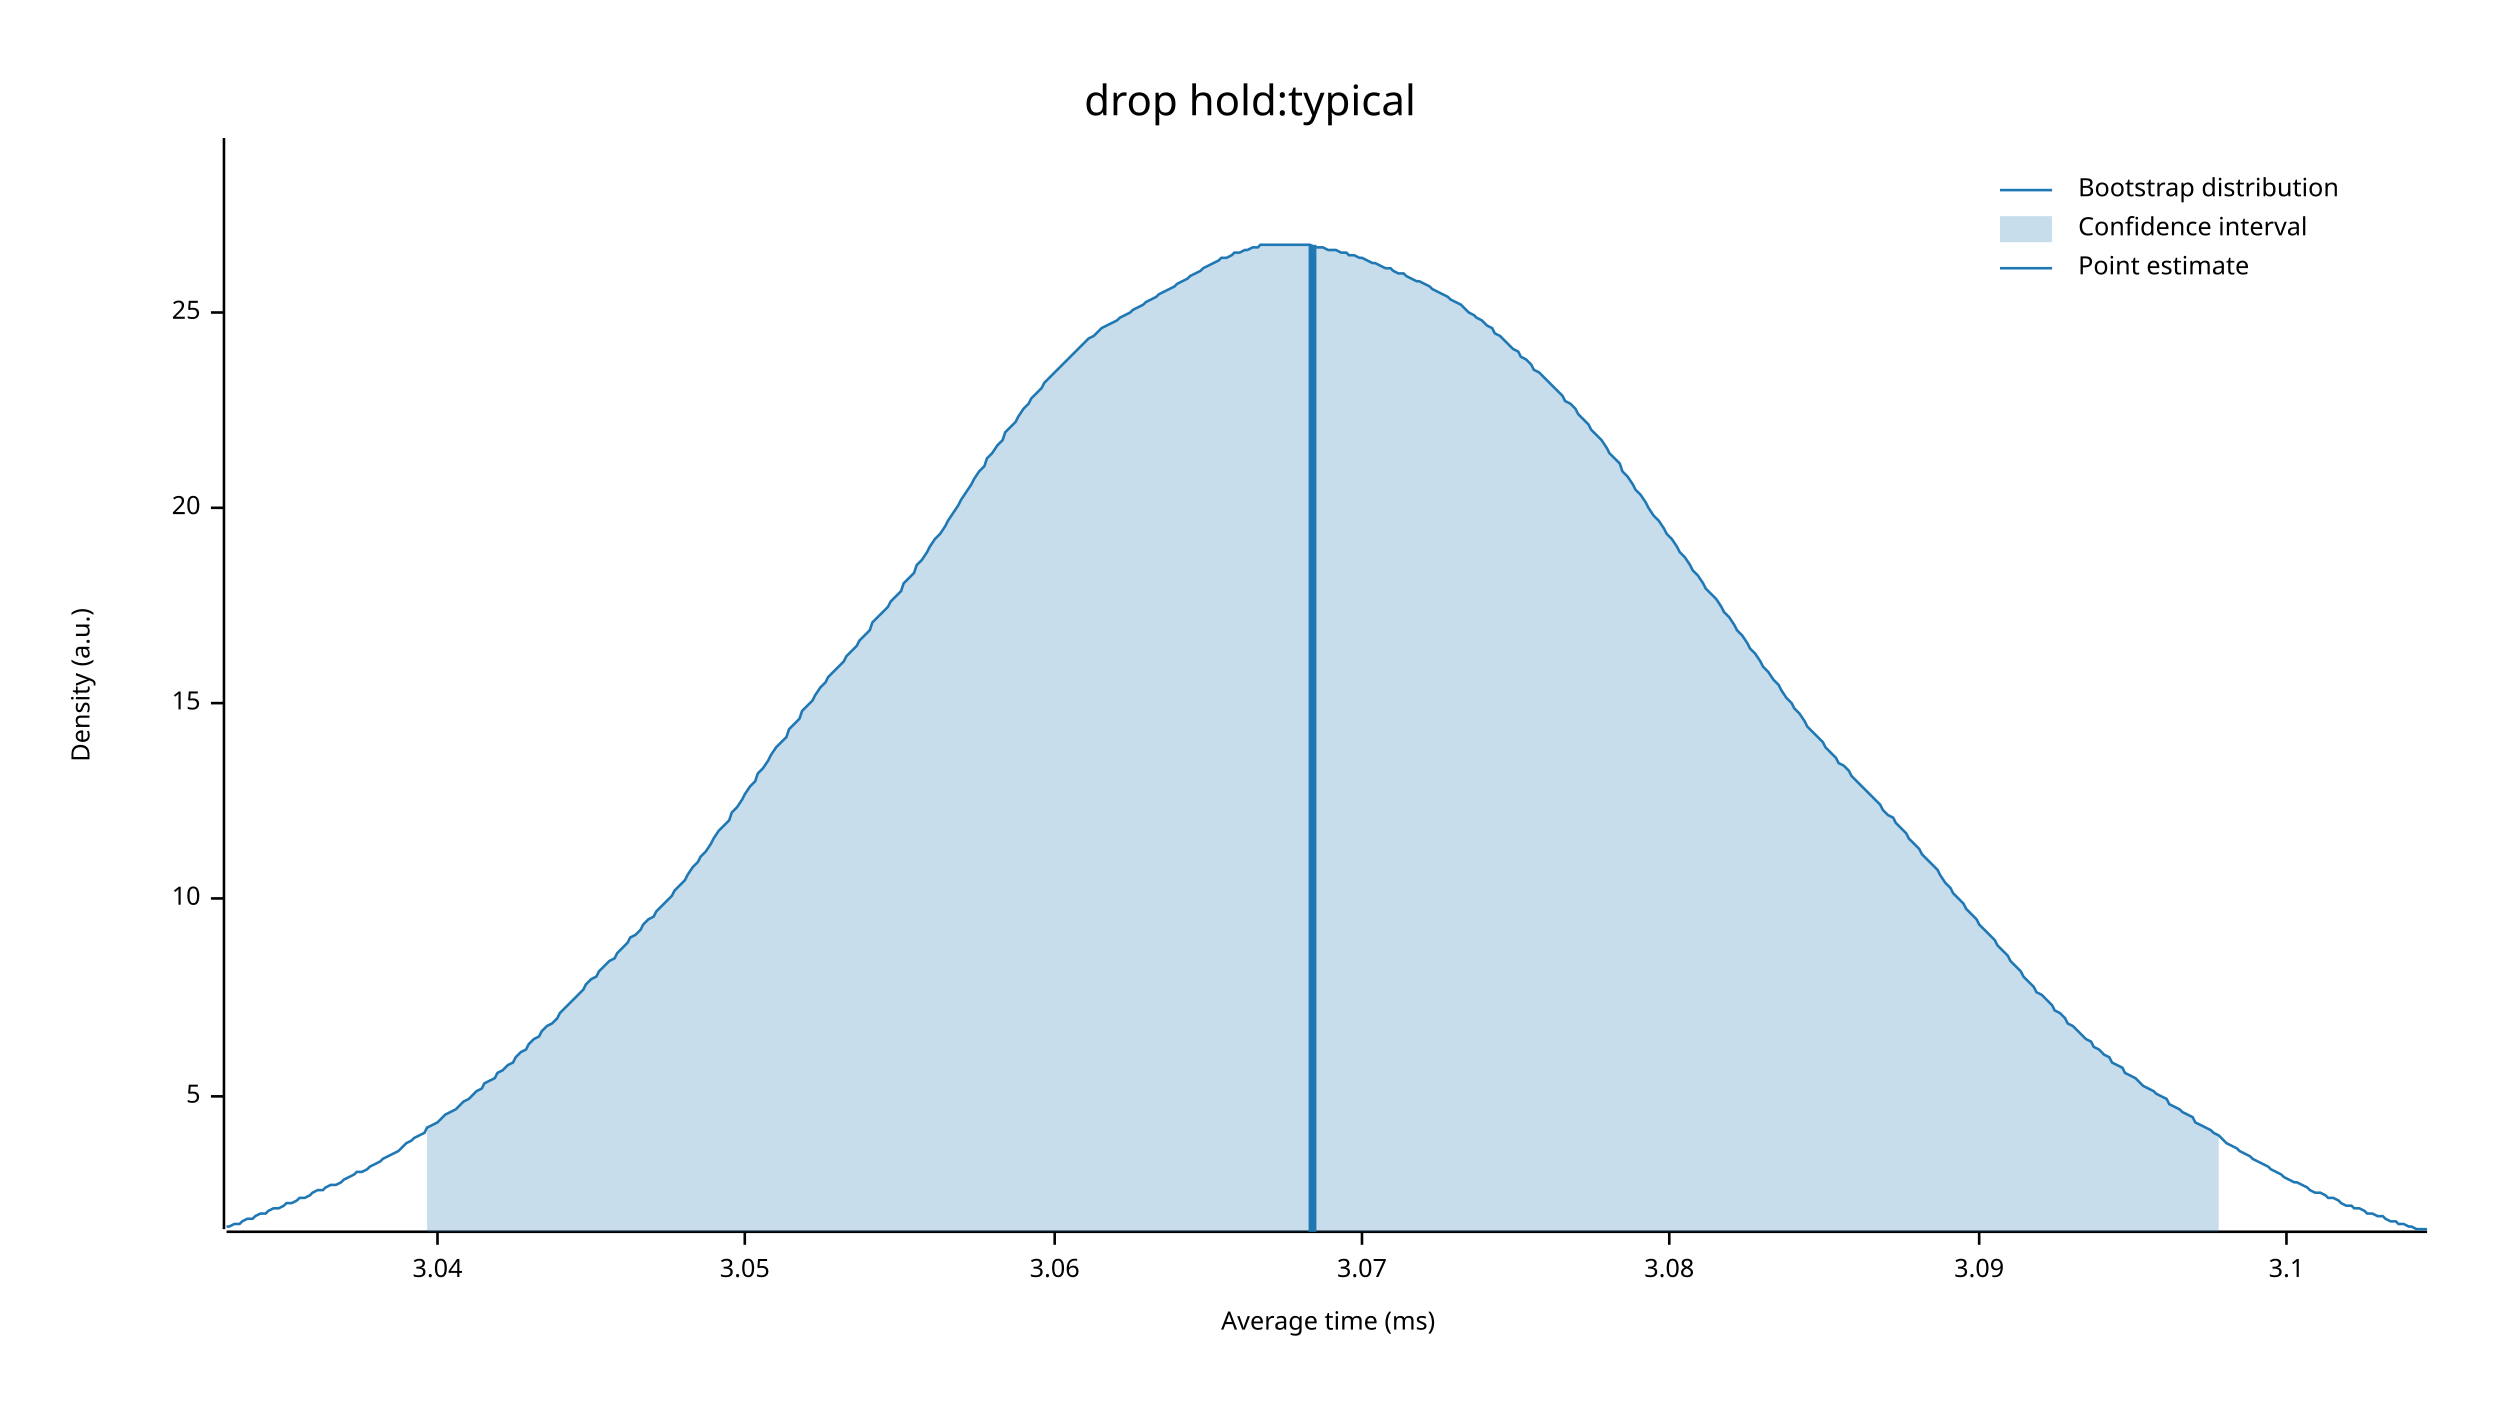
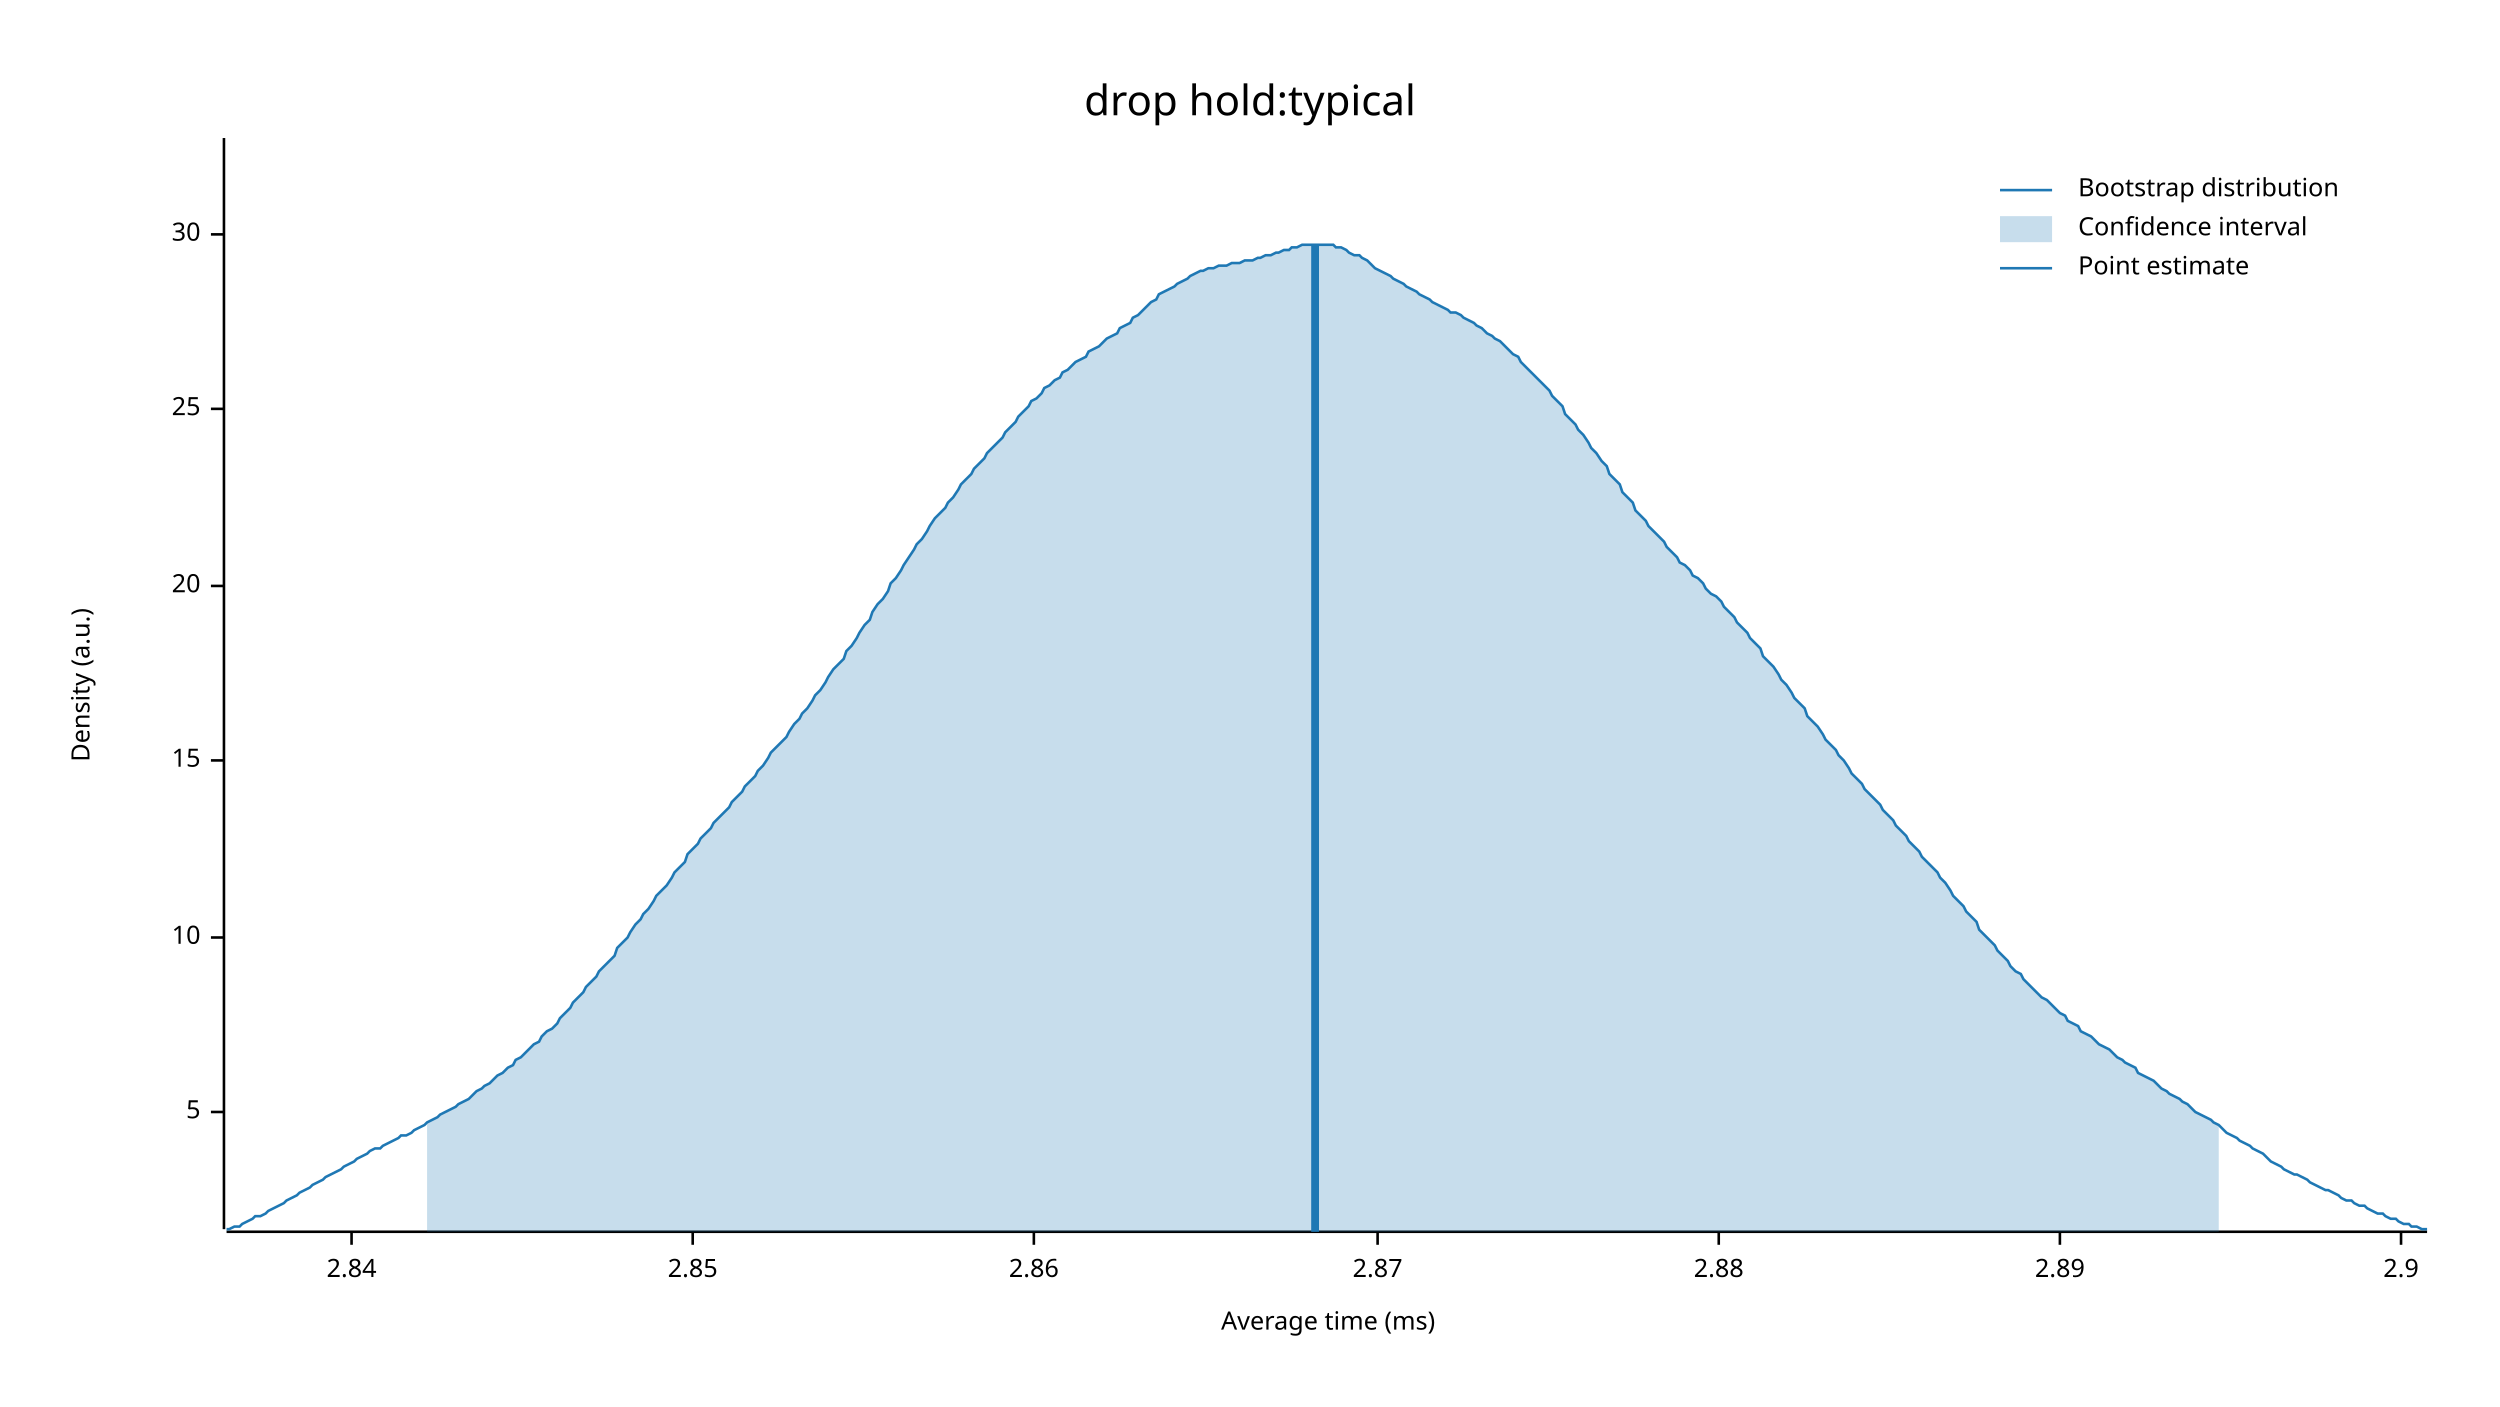
<svg xmlns="http://www.w3.org/2000/svg" width="960" height="540" viewBox="0 0 960 540">
  <text x="480" y="32" dy="0.76em" text-anchor="middle" font-family="sans-serif" font-size="16.129" opacity="1" fill="#000000">
drop hold:typical
</text>
  <text x="27" y="263" dy="0.76em" text-anchor="middle" font-family="sans-serif" font-size="9.677" opacity="1" fill="#000000" transform="rotate(270, 27, 263)">
Density (a.u.)
</text>
  <text x="510" y="513" dy="-0.5ex" text-anchor="middle" font-family="sans-serif" font-size="9.677" opacity="1" fill="#000000">
Average time (ms)
</text>
  <polyline fill="none" opacity="1" stroke="#000000" stroke-width="1" points="86,53 86,472 " />
-   <text x="77" y="421" dy="0.5ex" text-anchor="end" font-family="sans-serif" font-size="9.677" opacity="1" fill="#000000">
+   <text x="77" y="427" dy="0.5ex" text-anchor="end" font-family="sans-serif" font-size="9.677" opacity="1" fill="#000000">
5
</text>
-   <polyline fill="none" opacity="1" stroke="#000000" stroke-width="1" points="81,421 86,421 " />
-   <text x="77" y="345" dy="0.5ex" text-anchor="end" font-family="sans-serif" font-size="9.677" opacity="1" fill="#000000">
+   <polyline fill="none" opacity="1" stroke="#000000" stroke-width="1" points="81,427 86,427 " />
+   <text x="77" y="360" dy="0.5ex" text-anchor="end" font-family="sans-serif" font-size="9.677" opacity="1" fill="#000000">
10
</text>
-   <polyline fill="none" opacity="1" stroke="#000000" stroke-width="1" points="81,345 86,345 " />
-   <text x="77" y="270" dy="0.5ex" text-anchor="end" font-family="sans-serif" font-size="9.677" opacity="1" fill="#000000">
+   <polyline fill="none" opacity="1" stroke="#000000" stroke-width="1" points="81,360 86,360 " />
+   <text x="77" y="292" dy="0.5ex" text-anchor="end" font-family="sans-serif" font-size="9.677" opacity="1" fill="#000000">
15
</text>
-   <polyline fill="none" opacity="1" stroke="#000000" stroke-width="1" points="81,270 86,270 " />
-   <text x="77" y="195" dy="0.5ex" text-anchor="end" font-family="sans-serif" font-size="9.677" opacity="1" fill="#000000">
+   <polyline fill="none" opacity="1" stroke="#000000" stroke-width="1" points="81,292 86,292 " />
+   <text x="77" y="225" dy="0.5ex" text-anchor="end" font-family="sans-serif" font-size="9.677" opacity="1" fill="#000000">
20
</text>
-   <polyline fill="none" opacity="1" stroke="#000000" stroke-width="1" points="81,195 86,195 " />
-   <text x="77" y="120" dy="0.5ex" text-anchor="end" font-family="sans-serif" font-size="9.677" opacity="1" fill="#000000">
+   <polyline fill="none" opacity="1" stroke="#000000" stroke-width="1" points="81,225 86,225 " />
+   <text x="77" y="157" dy="0.5ex" text-anchor="end" font-family="sans-serif" font-size="9.677" opacity="1" fill="#000000">
25
</text>
-   <polyline fill="none" opacity="1" stroke="#000000" stroke-width="1" points="81,120 86,120 " />
+   <polyline fill="none" opacity="1" stroke="#000000" stroke-width="1" points="81,157 86,157 " />
+   <text x="77" y="90" dy="0.5ex" text-anchor="end" font-family="sans-serif" font-size="9.677" opacity="1" fill="#000000">
+ 30
+ </text>
+   <polyline fill="none" opacity="1" stroke="#000000" stroke-width="1" points="81,90 86,90 " />
  <polyline fill="none" opacity="1" stroke="#000000" stroke-width="1" points="87,473 932,473 " />
-   <text x="168" y="483" dy="0.76em" text-anchor="middle" font-family="sans-serif" font-size="9.677" opacity="1" fill="#000000">
- 3.04
+   <text x="135" y="483" dy="0.76em" text-anchor="middle" font-family="sans-serif" font-size="9.677" opacity="1" fill="#000000">
+ 2.84
</text>
-   <polyline fill="none" opacity="1" stroke="#000000" stroke-width="1" points="168,473 168,478 " />
-   <text x="286" y="483" dy="0.76em" text-anchor="middle" font-family="sans-serif" font-size="9.677" opacity="1" fill="#000000">
- 3.05
+   <polyline fill="none" opacity="1" stroke="#000000" stroke-width="1" points="135,473 135,478 " />
+   <text x="266" y="483" dy="0.76em" text-anchor="middle" font-family="sans-serif" font-size="9.677" opacity="1" fill="#000000">
+ 2.85
</text>
-   <polyline fill="none" opacity="1" stroke="#000000" stroke-width="1" points="286,473 286,478 " />
-   <text x="405" y="483" dy="0.76em" text-anchor="middle" font-family="sans-serif" font-size="9.677" opacity="1" fill="#000000">
- 3.06
+   <polyline fill="none" opacity="1" stroke="#000000" stroke-width="1" points="266,473 266,478 " />
+   <text x="397" y="483" dy="0.76em" text-anchor="middle" font-family="sans-serif" font-size="9.677" opacity="1" fill="#000000">
+ 2.86
</text>
-   <polyline fill="none" opacity="1" stroke="#000000" stroke-width="1" points="405,473 405,478 " />
-   <text x="523" y="483" dy="0.76em" text-anchor="middle" font-family="sans-serif" font-size="9.677" opacity="1" fill="#000000">
- 3.07
+   <polyline fill="none" opacity="1" stroke="#000000" stroke-width="1" points="397,473 397,478 " />
+   <text x="529" y="483" dy="0.76em" text-anchor="middle" font-family="sans-serif" font-size="9.677" opacity="1" fill="#000000">
+ 2.87
</text>
-   <polyline fill="none" opacity="1" stroke="#000000" stroke-width="1" points="523,473 523,478 " />
-   <text x="641" y="483" dy="0.76em" text-anchor="middle" font-family="sans-serif" font-size="9.677" opacity="1" fill="#000000">
- 3.08
+   <polyline fill="none" opacity="1" stroke="#000000" stroke-width="1" points="529,473 529,478 " />
+   <text x="660" y="483" dy="0.76em" text-anchor="middle" font-family="sans-serif" font-size="9.677" opacity="1" fill="#000000">
+ 2.88
</text>
-   <polyline fill="none" opacity="1" stroke="#000000" stroke-width="1" points="641,473 641,478 " />
-   <text x="760" y="483" dy="0.76em" text-anchor="middle" font-family="sans-serif" font-size="9.677" opacity="1" fill="#000000">
- 3.09
+   <polyline fill="none" opacity="1" stroke="#000000" stroke-width="1" points="660,473 660,478 " />
+   <text x="791" y="483" dy="0.76em" text-anchor="middle" font-family="sans-serif" font-size="9.677" opacity="1" fill="#000000">
+ 2.89
</text>
-   <polyline fill="none" opacity="1" stroke="#000000" stroke-width="1" points="760,473 760,478 " />
-   <text x="878" y="483" dy="0.76em" text-anchor="middle" font-family="sans-serif" font-size="9.677" opacity="1" fill="#000000">
- 3.1
+   <polyline fill="none" opacity="1" stroke="#000000" stroke-width="1" points="791,473 791,478 " />
+   <text x="922" y="483" dy="0.76em" text-anchor="middle" font-family="sans-serif" font-size="9.677" opacity="1" fill="#000000">
+ 2.9
</text>
-   <polyline fill="none" opacity="1" stroke="#000000" stroke-width="1" points="878,473 878,478 " />
-   <polyline fill="none" opacity="1" stroke="#1F78B4" stroke-width="1" points="87,471 88,471 90,470 92,470 93,469 95,468 97,468 98,467 100,466 102,466 103,465 105,464 107,464 109,463 110,462 112,462 114,461 115,460 117,460 119,459 120,458 122,457 124,457 125,456 127,455 129,455 131,454 132,453 134,452 136,451 137,450 139,450 141,449 142,448 144,447 146,446 147,445 149,444 151,443 153,442 154,441 156,439 158,438 159,437 161,436 163,435 164,433 166,432 168,431 169,430 171,428 173,427 175,426 176,425 178,423 180,422 181,421 183,419 185,418 186,416 188,415 190,414 191,412 193,411 195,409 197,408 198,406 200,404 202,403 203,401 205,399 207,398 208,396 210,394 212,393 214,391 215,389 217,387 219,385 220,384 222,382 224,380 225,378 227,376 229,375 230,373 232,371 234,369 236,368 237,366 239,364 241,362 242,360 244,359 246,357 247,355 249,353 251,352 252,350 254,348 256,346 258,344 259,342 261,340 263,338 264,336 266,333 268,331 269,329 271,327 273,324 274,322 276,319 278,317 280,315 281,312 283,310 285,307 286,305 288,302 290,300 291,297 293,295 295,292 296,290 298,287 300,285 302,283 303,280 305,278 307,276 308,273 310,271 312,269 313,267 315,264 317,262 318,260 320,258 322,256 324,254 325,252 327,250 329,248 330,246 332,244 334,242 335,239 337,237 339,235 341,233 342,231 344,229 346,227 347,224 349,222 351,220 352,217 354,215 356,212 357,210 359,207 361,205 363,202 364,200 366,197 368,194 369,192 371,189 373,186 374,184 376,181 378,179 379,176 381,174 383,171 385,169 386,166 388,164 390,162 391,160 393,157 395,155 396,153 398,151 400,149 401,147 403,145 405,143 407,141 408,140 410,138 412,136 413,135 415,133 417,131 418,130 420,129 422,127 423,126 425,125 427,124 429,123 430,122 432,121 434,120 435,119 437,118 439,117 440,116 442,115 444,114 445,113 447,112 449,111 451,110 452,109 454,108 456,107 457,106 459,105 461,104 462,103 464,102 466,101 468,100 469,99 471,99 473,98 474,97 476,97 478,96 479,96 481,95 483,95 484,94 486,94 488,94 490,94 491,94 493,94 495,94 496,94 498,94 500,94 501,94 503,94 505,95 506,95 508,95 510,96 512,96 513,96 515,97 517,97 518,98 520,98 522,99 523,99 525,100 527,101 528,101 530,102 532,103 534,103 535,104 537,105 539,105 540,106 542,107 544,108 545,108 547,109 549,110 550,111 552,112 554,113 556,114 557,115 559,116 561,117 562,118 564,120 566,121 567,122 569,123 571,125 573,126 574,128 576,129 578,131 579,132 581,134 583,135 584,137 586,138 588,140 589,142 591,143 593,145 595,147 596,148 598,150 600,152 601,154 603,155 605,157 606,159 608,161 610,163 611,165 613,167 615,169 617,172 618,174 620,176 622,178 623,181 625,183 627,186 628,188 630,190 632,193 633,195 635,198 637,200 639,203 640,205 642,207 644,210 645,212 647,214 649,217 650,219 652,221 654,224 655,226 657,228 659,230 661,233 662,235 664,237 666,240 667,242 669,244 671,247 672,249 674,251 676,254 677,256 679,258 681,261 683,263 684,265 686,268 688,270 689,272 691,274 693,277 694,279 696,281 698,283 700,285 701,287 703,289 705,291 706,293 708,294 710,296 711,298 713,300 715,302 716,303 718,305 720,307 722,309 723,311 725,313 727,314 728,316 730,318 732,320 733,322 735,324 737,326 738,328 740,330 742,332 744,334 745,336 747,339 749,341 750,343 752,345 754,347 755,349 757,351 759,353 760,355 762,357 764,359 766,361 767,363 769,365 771,367 772,369 774,371 776,373 777,375 779,377 781,379 782,381 784,382 786,384 788,386 789,388 791,389 793,391 794,393 796,394 798,396 799,397 801,399 803,400 804,402 806,403 808,405 810,406 811,408 813,409 815,410 816,412 818,413 820,414 821,415 823,417 825,418 827,419 828,420 830,421 832,422 833,424 835,425 837,426 838,427 840,428 842,429 843,431 845,432 847,433 849,434 850,435 852,436 854,438 855,439 857,440 859,441 860,442 862,443 864,444 865,445 867,446 869,447 871,448 872,449 874,450 876,451 877,452 879,453 881,454 882,454 884,455 886,456 887,457 889,458 891,458 893,459 894,460 896,460 898,461 899,462 901,463 903,463 904,464 906,464 908,465 909,466 911,466 913,467 915,467 916,468 918,469 920,469 921,470 923,470 925,471 926,471 928,472 930,472 932,472 " />
-   <polygon opacity="0.25" fill="#1F78B4" points="164,433 166,432 168,431 169,430 171,428 173,427 175,426 176,425 178,423 180,422 181,421 183,419 185,418 186,416 188,415 190,414 191,412 193,411 195,409 197,408 198,406 200,404 202,403 203,401 205,399 207,398 208,396 210,394 212,393 214,391 215,389 217,387 219,385 220,384 222,382 224,380 225,378 227,376 229,375 230,373 232,371 234,369 236,368 237,366 239,364 241,362 242,360 244,359 246,357 247,355 249,353 251,352 252,350 254,348 256,346 258,344 259,342 261,340 263,338 264,336 266,333 268,331 269,329 271,327 273,324 274,322 276,319 278,317 280,315 281,312 283,310 285,307 286,305 288,302 290,300 291,297 293,295 295,292 296,290 298,287 300,285 302,283 303,280 305,278 307,276 308,273 310,271 312,269 313,267 315,264 317,262 318,260 320,258 322,256 324,254 325,252 327,250 329,248 330,246 332,244 334,242 335,239 337,237 339,235 341,233 342,231 344,229 346,227 347,224 349,222 351,220 352,217 354,215 356,212 357,210 359,207 361,205 363,202 364,200 366,197 368,194 369,192 371,189 373,186 374,184 376,181 378,179 379,176 381,174 383,171 385,169 386,166 388,164 390,162 391,160 393,157 395,155 396,153 398,151 400,149 401,147 403,145 405,143 407,141 408,140 410,138 412,136 413,135 415,133 417,131 418,130 420,129 422,127 423,126 425,125 427,124 429,123 430,122 432,121 434,120 435,119 437,118 439,117 440,116 442,115 444,114 445,113 447,112 449,111 451,110 452,109 454,108 456,107 457,106 459,105 461,104 462,103 464,102 466,101 468,100 469,99 471,99 473,98 474,97 476,97 478,96 479,96 481,95 483,95 484,94 486,94 488,94 490,94 491,94 493,94 495,94 496,94 498,94 500,94 501,94 503,94 505,95 506,95 508,95 510,96 512,96 513,96 515,97 517,97 518,98 520,98 522,99 523,99 525,100 527,101 528,101 530,102 532,103 534,103 535,104 537,105 539,105 540,106 542,107 544,108 545,108 547,109 549,110 550,111 552,112 554,113 556,114 557,115 559,116 561,117 562,118 564,120 566,121 567,122 569,123 571,125 573,126 574,128 576,129 578,131 579,132 581,134 583,135 584,137 586,138 588,140 589,142 591,143 593,145 595,147 596,148 598,150 600,152 601,154 603,155 605,157 606,159 608,161 610,163 611,165 613,167 615,169 617,172 618,174 620,176 622,178 623,181 625,183 627,186 628,188 630,190 632,193 633,195 635,198 637,200 639,203 640,205 642,207 644,210 645,212 647,214 649,217 650,219 652,221 654,224 655,226 657,228 659,230 661,233 662,235 664,237 666,240 667,242 669,244 671,247 672,249 674,251 676,254 677,256 679,258 681,261 683,263 684,265 686,268 688,270 689,272 691,274 693,277 694,279 696,281 698,283 700,285 701,287 703,289 705,291 706,293 708,294 710,296 711,298 713,300 715,302 716,303 718,305 720,307 722,309 723,311 725,313 727,314 728,316 730,318 732,320 733,322 735,324 737,326 738,328 740,330 742,332 744,334 745,336 747,339 749,341 750,343 752,345 754,347 755,349 757,351 759,353 760,355 762,357 764,359 766,361 767,363 769,365 771,367 772,369 774,371 776,373 777,375 779,377 781,379 782,381 784,382 786,384 788,386 789,388 791,389 793,391 794,393 796,394 798,396 799,397 801,399 803,400 804,402 806,403 808,405 810,406 811,408 813,409 815,410 816,412 818,413 820,414 821,415 823,417 825,418 827,419 828,420 830,421 832,422 833,424 835,425 837,426 838,427 840,428 842,429 843,431 845,432 847,433 849,434 850,435 852,436 852,473 164,473 " />
-   <polyline fill="none" opacity="1" stroke="#1F78B4" stroke-width="3" points="504,473 504,94 " />
+   <polyline fill="none" opacity="1" stroke="#000000" stroke-width="1" points="922,473 922,478 " />
+   <polyline fill="none" opacity="1" stroke="#1F78B4" stroke-width="1" points="87,472 88,472 90,471 92,471 93,470 95,469 97,468 98,467 100,467 102,466 103,465 105,464 107,463 109,462 110,461 112,460 114,459 115,458 117,457 119,456 120,455 122,454 124,453 125,452 127,451 129,450 131,449 132,448 134,447 136,446 137,445 139,444 141,443 142,442 144,441 146,441 147,440 149,439 151,438 153,437 154,436 156,436 158,435 159,434 161,433 163,432 164,431 166,430 168,429 169,428 171,427 173,426 175,425 176,424 178,423 180,422 181,421 183,419 185,418 186,417 188,416 190,414 191,413 193,412 195,410 197,409 198,407 200,406 202,404 203,403 205,401 207,400 208,398 210,396 212,395 214,393 215,391 217,389 219,387 220,385 222,383 224,381 225,379 227,377 229,375 230,373 232,371 234,369 236,367 237,364 239,362 241,360 242,358 244,355 246,353 247,351 249,349 251,346 252,344 254,342 256,340 258,337 259,335 261,333 263,331 264,328 266,326 268,324 269,322 271,320 273,318 274,316 276,314 278,312 280,310 281,308 283,306 285,304 286,302 288,300 290,298 291,296 293,294 295,291 296,289 298,287 300,285 302,283 303,281 305,278 307,276 308,274 310,272 312,269 313,267 315,265 317,262 318,260 320,257 322,255 324,253 325,250 327,248 329,245 330,243 332,240 334,238 335,235 337,232 339,230 341,227 342,224 344,222 346,219 347,217 349,214 351,211 352,209 354,207 356,204 357,202 359,199 361,197 363,195 364,193 366,191 368,188 369,186 371,184 373,182 374,180 376,178 378,176 379,174 381,172 383,170 385,168 386,166 388,164 390,162 391,160 393,158 395,156 396,154 398,153 400,151 401,149 403,148 405,146 407,145 408,143 410,142 412,140 413,139 415,138 417,137 418,135 420,134 422,133 423,132 425,130 427,129 429,128 430,126 432,125 434,124 435,122 437,121 439,119 440,118 442,116 444,115 445,113 447,112 449,111 451,110 452,109 454,108 456,107 457,106 459,105 461,104 462,104 464,103 466,103 468,102 469,102 471,102 473,101 474,101 476,101 478,100 479,100 481,100 483,99 484,99 486,98 488,98 490,97 491,97 493,96 495,96 496,95 498,95 500,94 501,94 503,94 505,94 506,94 508,94 510,94 512,94 513,95 515,95 517,96 518,97 520,98 522,98 523,99 525,100 527,102 528,103 530,104 532,105 534,106 535,107 537,108 539,109 540,110 542,111 544,112 545,113 547,114 549,115 550,116 552,117 554,118 556,119 557,120 559,120 561,121 562,122 564,123 566,124 567,125 569,126 571,128 573,129 574,130 576,131 578,133 579,134 581,136 583,137 584,139 586,141 588,143 589,144 591,146 593,148 595,150 596,152 598,154 600,156 601,159 603,161 605,163 606,165 608,167 610,170 611,172 613,174 615,177 617,179 618,182 620,184 622,186 623,189 625,191 627,193 628,196 630,198 632,200 633,202 635,204 637,206 639,208 640,210 642,212 644,214 645,216 647,217 649,219 650,221 652,222 654,224 655,226 657,228 659,229 661,231 662,233 664,235 666,237 667,239 669,241 671,243 672,245 674,247 676,249 677,252 679,254 681,256 683,259 684,261 686,263 688,266 689,268 691,270 693,272 694,275 696,277 698,279 700,282 701,284 703,286 705,288 706,290 708,292 710,295 711,297 713,299 715,301 716,303 718,305 720,307 722,309 723,311 725,313 727,315 728,317 730,319 732,321 733,323 735,325 737,327 738,329 740,331 742,333 744,335 745,337 747,339 749,342 750,344 752,346 754,348 755,350 757,352 759,354 760,357 762,359 764,361 766,363 767,365 769,367 771,369 772,371 774,373 776,374 777,376 779,378 781,380 782,381 784,383 786,384 788,386 789,387 791,389 793,390 794,392 796,393 798,394 799,396 801,397 803,398 804,399 806,401 808,402 810,403 811,404 813,406 815,407 816,408 818,409 820,410 821,412 823,413 825,414 827,415 828,416 830,418 832,419 833,420 835,421 837,422 838,423 840,424 842,426 843,427 845,428 847,429 849,430 850,431 852,432 854,434 855,435 857,436 859,437 860,438 862,439 864,440 865,441 867,442 869,443 871,445 872,446 874,447 876,448 877,449 879,450 881,451 882,451 884,452 886,453 887,454 889,455 891,456 893,457 894,457 896,458 898,459 899,460 901,461 903,461 904,462 906,463 908,463 909,464 911,465 913,466 915,466 916,467 918,468 920,468 921,469 923,470 925,470 926,471 928,471 930,472 932,472 " />
+   <polygon opacity="0.25" fill="#1F78B4" points="164,431 166,430 168,429 169,428 171,427 173,426 175,425 176,424 178,423 180,422 181,421 183,419 185,418 186,417 188,416 190,414 191,413 193,412 195,410 197,409 198,407 200,406 202,404 203,403 205,401 207,400 208,398 210,396 212,395 214,393 215,391 217,389 219,387 220,385 222,383 224,381 225,379 227,377 229,375 230,373 232,371 234,369 236,367 237,364 239,362 241,360 242,358 244,355 246,353 247,351 249,349 251,346 252,344 254,342 256,340 258,337 259,335 261,333 263,331 264,328 266,326 268,324 269,322 271,320 273,318 274,316 276,314 278,312 280,310 281,308 283,306 285,304 286,302 288,300 290,298 291,296 293,294 295,291 296,289 298,287 300,285 302,283 303,281 305,278 307,276 308,274 310,272 312,269 313,267 315,265 317,262 318,260 320,257 322,255 324,253 325,250 327,248 329,245 330,243 332,240 334,238 335,235 337,232 339,230 341,227 342,224 344,222 346,219 347,217 349,214 351,211 352,209 354,207 356,204 357,202 359,199 361,197 363,195 364,193 366,191 368,188 369,186 371,184 373,182 374,180 376,178 378,176 379,174 381,172 383,170 385,168 386,166 388,164 390,162 391,160 393,158 395,156 396,154 398,153 400,151 401,149 403,148 405,146 407,145 408,143 410,142 412,140 413,139 415,138 417,137 418,135 420,134 422,133 423,132 425,130 427,129 429,128 430,126 432,125 434,124 435,122 437,121 439,119 440,118 442,116 444,115 445,113 447,112 449,111 451,110 452,109 454,108 456,107 457,106 459,105 461,104 462,104 464,103 466,103 468,102 469,102 471,102 473,101 474,101 476,101 478,100 479,100 481,100 483,99 484,99 486,98 488,98 490,97 491,97 493,96 495,96 496,95 498,95 500,94 501,94 503,94 505,94 506,94 508,94 510,94 512,94 513,95 515,95 517,96 518,97 520,98 522,98 523,99 525,100 527,102 528,103 530,104 532,105 534,106 535,107 537,108 539,109 540,110 542,111 544,112 545,113 547,114 549,115 550,116 552,117 554,118 556,119 557,120 559,120 561,121 562,122 564,123 566,124 567,125 569,126 571,128 573,129 574,130 576,131 578,133 579,134 581,136 583,137 584,139 586,141 588,143 589,144 591,146 593,148 595,150 596,152 598,154 600,156 601,159 603,161 605,163 606,165 608,167 610,170 611,172 613,174 615,177 617,179 618,182 620,184 622,186 623,189 625,191 627,193 628,196 630,198 632,200 633,202 635,204 637,206 639,208 640,210 642,212 644,214 645,216 647,217 649,219 650,221 652,222 654,224 655,226 657,228 659,229 661,231 662,233 664,235 666,237 667,239 669,241 671,243 672,245 674,247 676,249 677,252 679,254 681,256 683,259 684,261 686,263 688,266 689,268 691,270 693,272 694,275 696,277 698,279 700,282 701,284 703,286 705,288 706,290 708,292 710,295 711,297 713,299 715,301 716,303 718,305 720,307 722,309 723,311 725,313 727,315 728,317 730,319 732,321 733,323 735,325 737,327 738,329 740,331 742,333 744,335 745,337 747,339 749,342 750,344 752,346 754,348 755,350 757,352 759,354 760,357 762,359 764,361 766,363 767,365 769,367 771,369 772,371 774,373 776,374 777,376 779,378 781,380 782,381 784,383 786,384 788,386 789,387 791,389 793,390 794,392 796,393 798,394 799,396 801,397 803,398 804,399 806,401 808,402 810,403 811,404 813,406 815,407 816,408 818,409 820,410 821,412 823,413 825,414 827,415 828,416 830,418 832,419 833,420 835,421 837,422 838,423 840,424 842,426 843,427 845,428 847,429 849,430 850,431 852,432 852,473 164,473 " />
+   <polyline fill="none" opacity="1" stroke="#1F78B4" stroke-width="3" points="505,473 505,94 " />
  <text x="798" y="68" dy="0.76em" text-anchor="start" font-family="sans-serif" font-size="9.677" opacity="1" fill="#000000">
Bootstrap distribution
</text>
  <text x="798" y="83" dy="0.76em" text-anchor="start" font-family="sans-serif" font-size="9.677" opacity="1" fill="#000000">
Confidence interval
</text>
  <text x="798" y="98" dy="0.76em" text-anchor="start" font-family="sans-serif" font-size="9.677" opacity="1" fill="#000000">
Point estimate
</text>
  <polyline fill="none" opacity="1" stroke="#1F78B4" stroke-width="1" points="768,73 788,73 " />
  <rect x="768" y="83" width="20" height="10" opacity="0.25" fill="#1F78B4" stroke="none" />
  <polyline fill="none" opacity="1" stroke="#1F78B4" stroke-width="1" points="768,103 788,103 " />
</svg>
